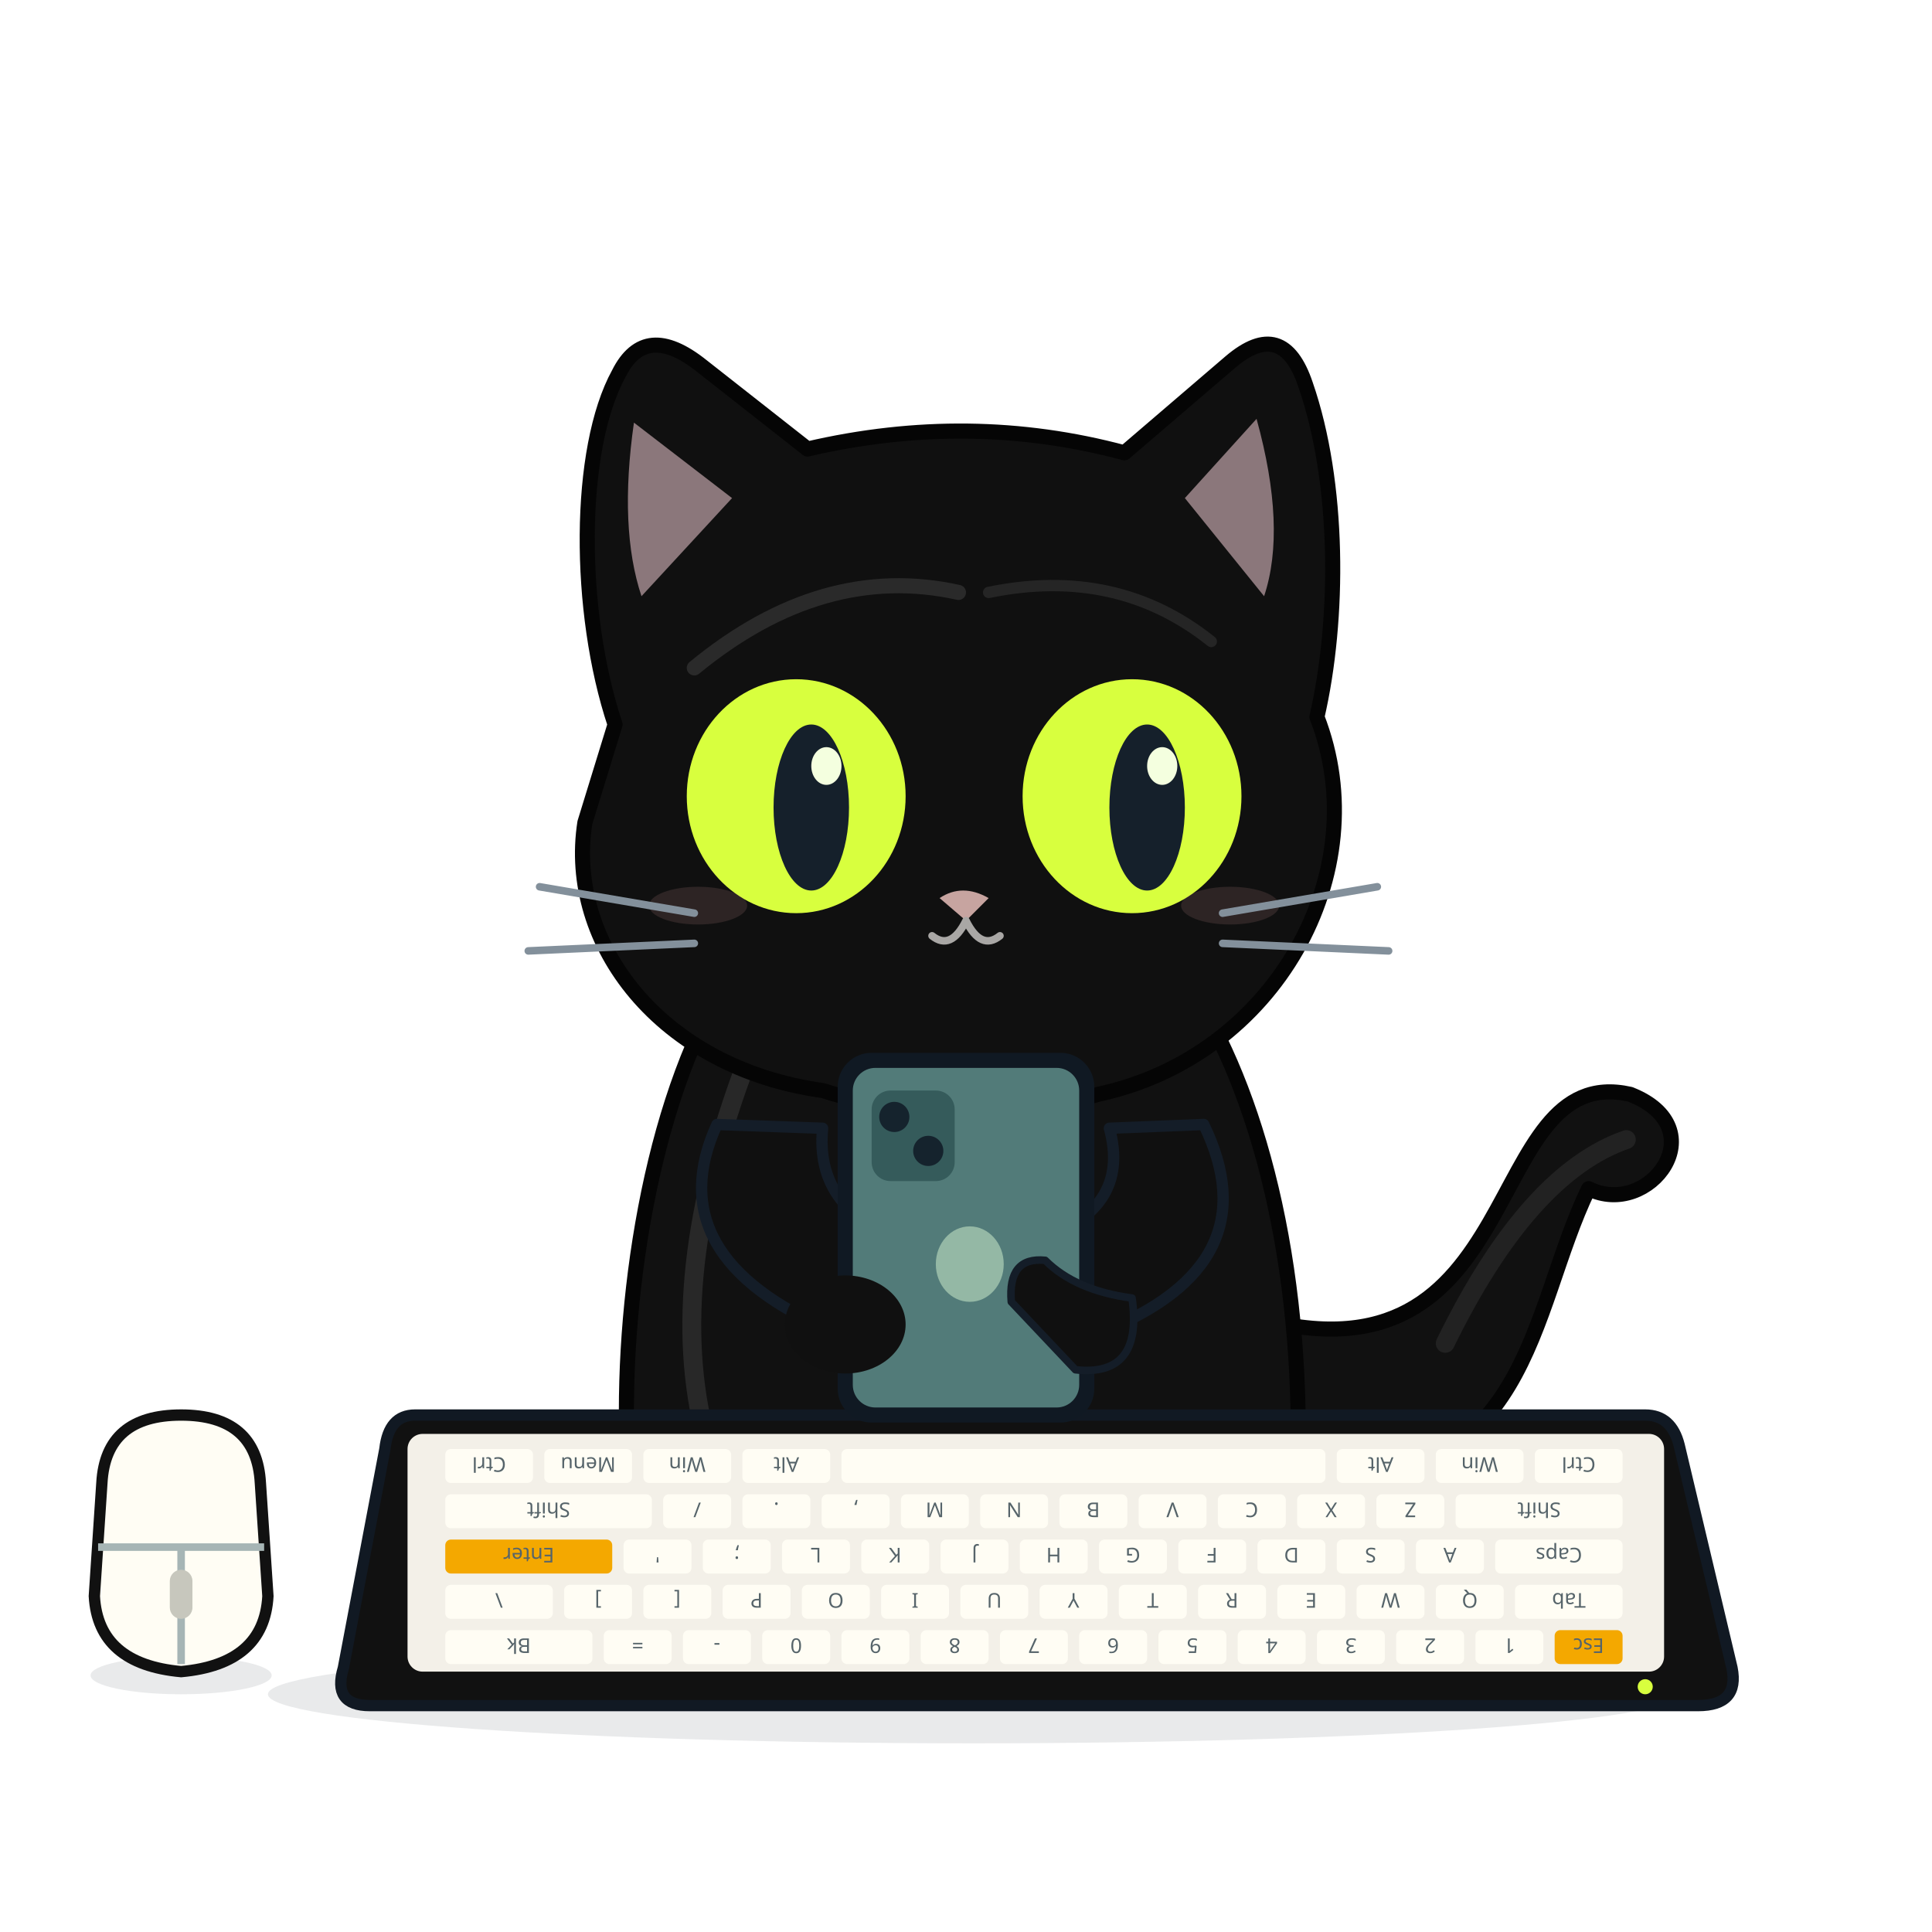
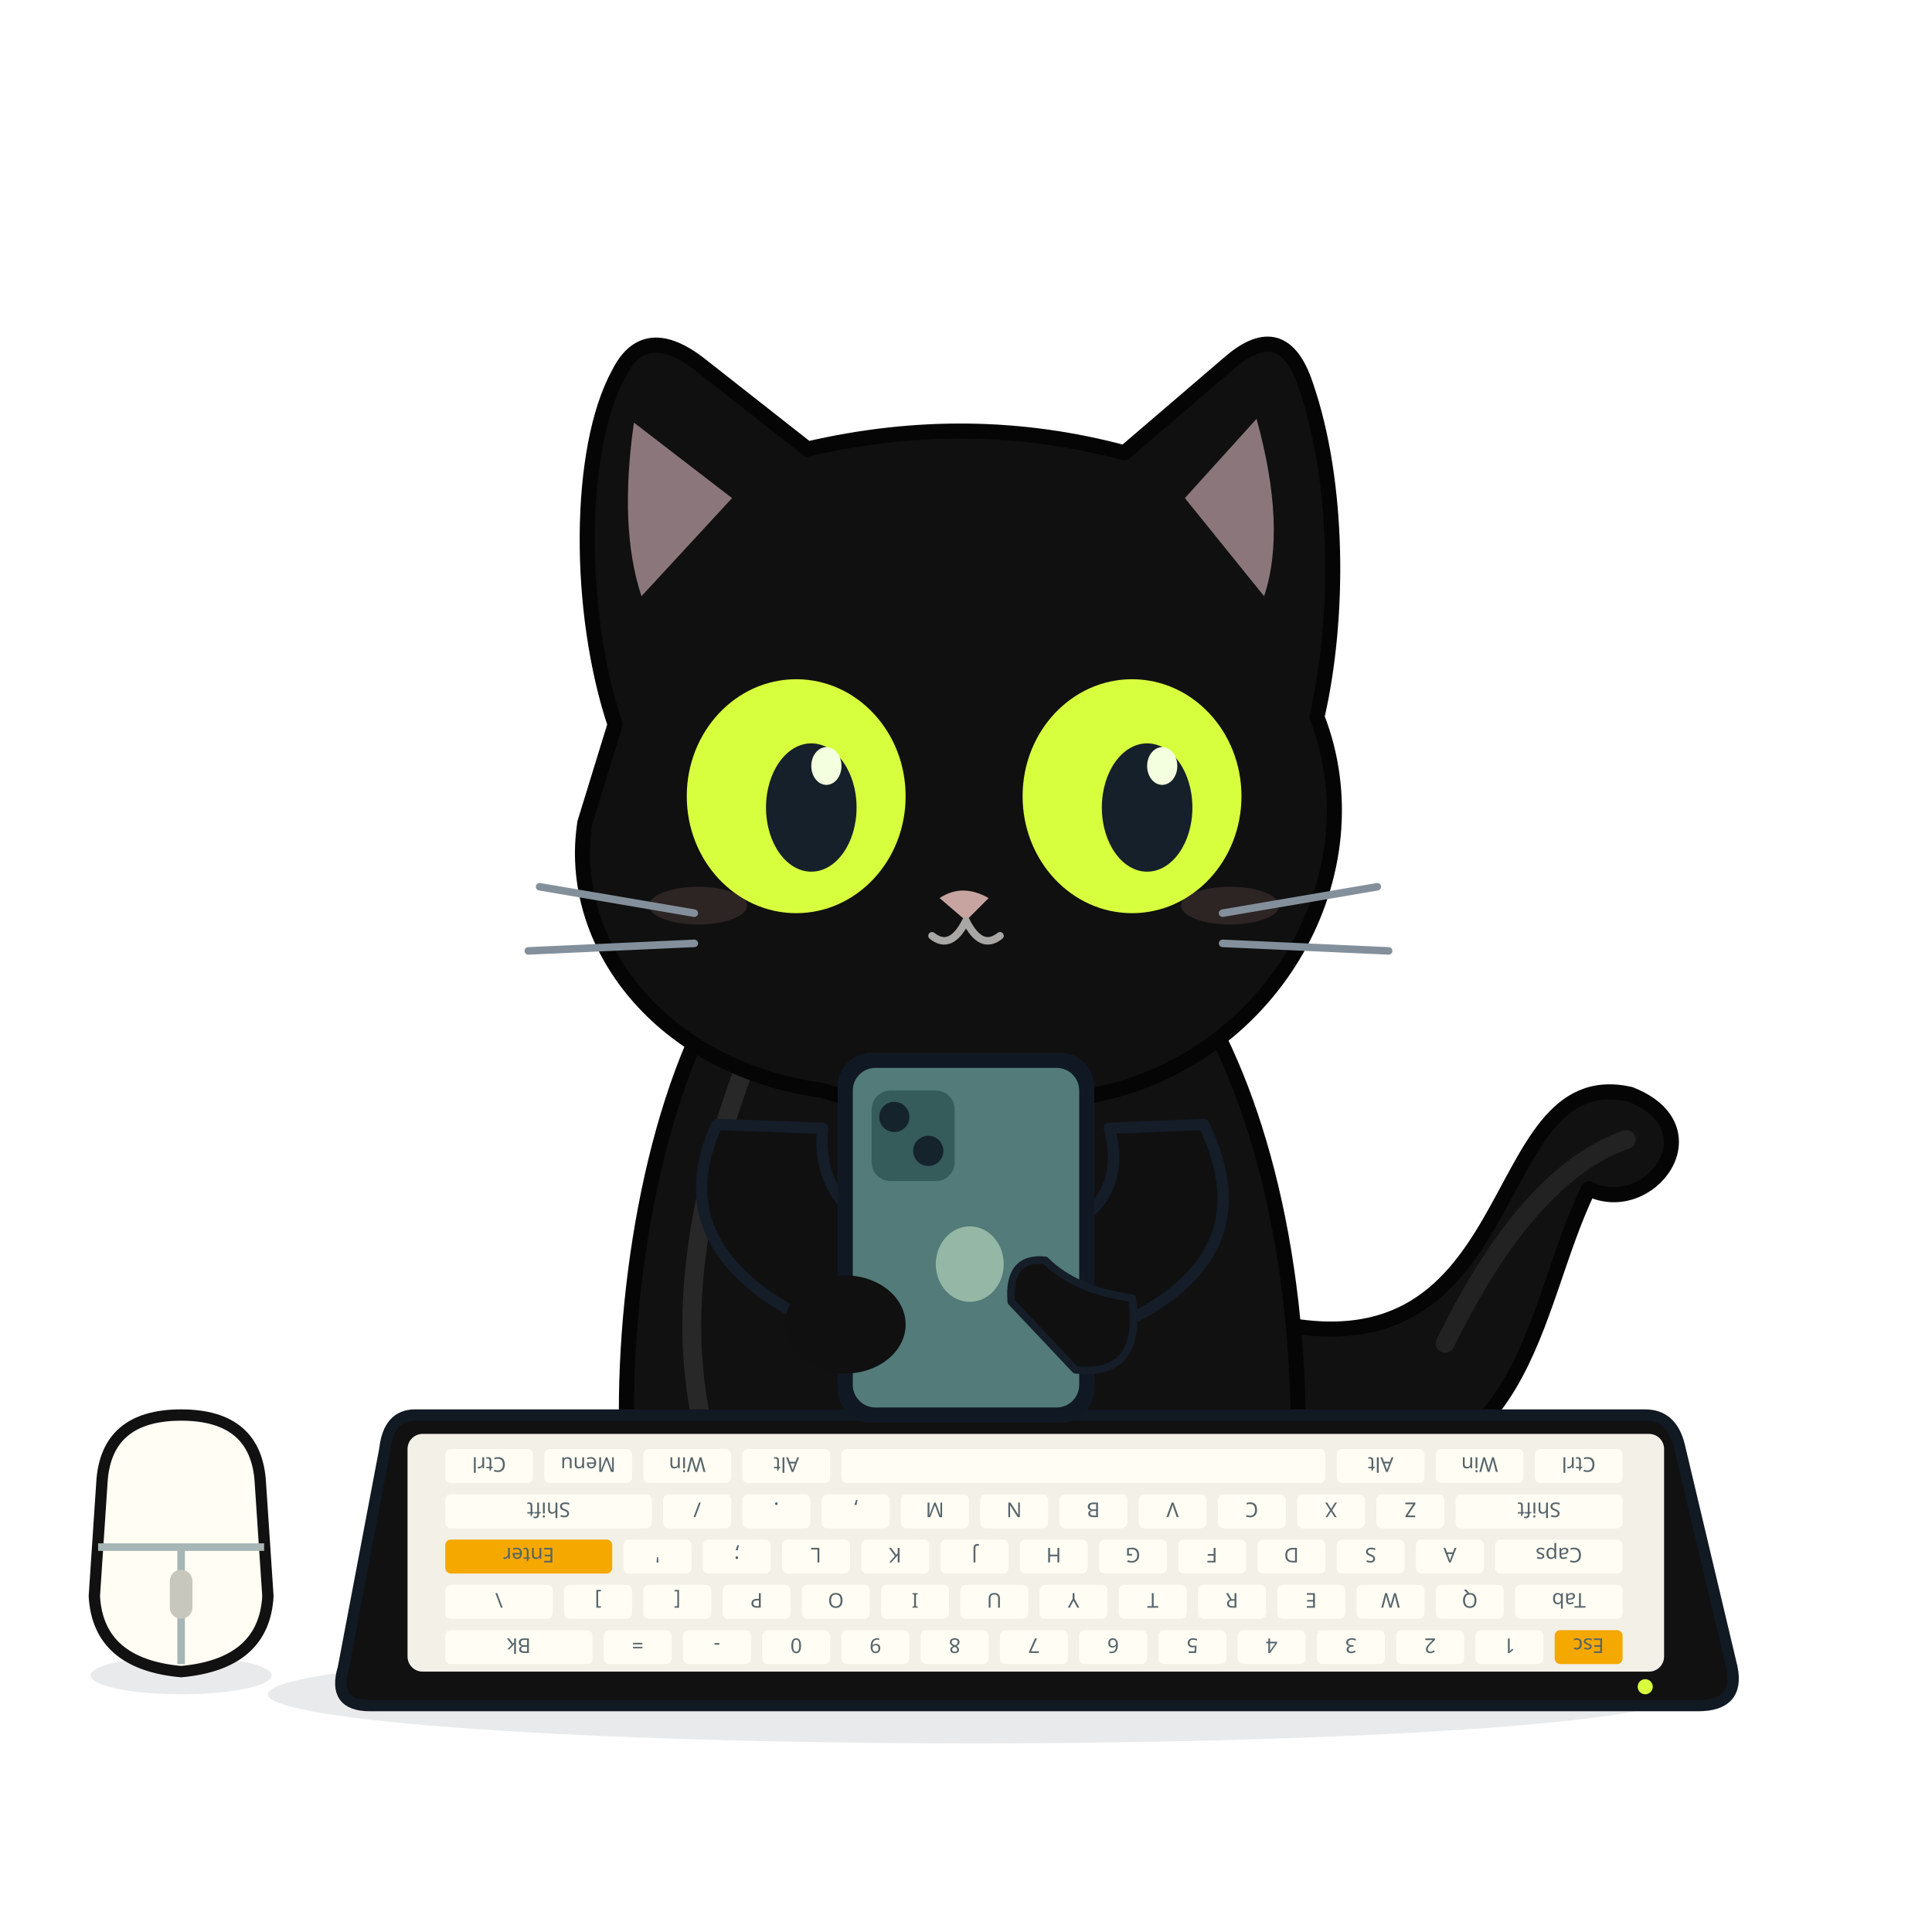
<svg xmlns="http://www.w3.org/2000/svg" width="512" height="512" viewBox="0 0 512 512">
  <ellipse cx="258" cy="449" rx="187" ry="13" fill="#17212d18" />
  <path d="M 332 349 C 406 370 392 281 432 290 C 455 299 437 323 421 315 C 405 348 406 395 345 393 Z" fill="#111111" stroke="#050505" stroke-width="4" stroke-linejoin="round" />
  <path d="M 383 356 Q 405 311 431 302" fill="none" stroke="#222222" stroke-width="5" stroke-linecap="round" />
  <path d="M 198 252 C 176 280 166 332 166 374 Q 163 407 195 413 L 316 413 Q 349 410 344 374 C 343 321 329 278 310 254 Z" fill="#111111" stroke="#050505" stroke-width="4" stroke-linecap="round" stroke-linejoin="round" />
  <path d="M 198 281 Q 176 339 187 381" fill="none" stroke="#282828" stroke-width="5" stroke-linecap="round" stroke-linejoin="round" />
  <ellipse cx="210" cy="398" rx="36" ry="20" fill="#151d28" />
  <ellipse cx="303" cy="398" rx="36" ry="20" fill="#151d28" />
  <path d="M 163 192 C 153 162 153 119 164 99 Q 171 85 186 97 L 214 119 Q 257 109 298 120 L 326 96 Q 340 84 346 102 C 355 128 355 164 349 190 C 365 231 338 280 291 290 Q 256 301 218 289 C 175 283 150 250 155 218 Z" fill="#101010" stroke="#050505" stroke-width="4" stroke-linecap="round" stroke-linejoin="round" />
  <path d="M 168 112 Q 164 140 170 158 L 194 132 Z" fill="#8b777b" stroke="none" stroke-width="1" stroke-linecap="round" stroke-linejoin="round" />
  <path d="M 333 111 Q 341 140 335 158 L 314 132 Z" fill="#8b777b" stroke="none" stroke-width="1" stroke-linecap="round" stroke-linejoin="round" />
-   <path d="M 184 177 Q 218 149 254 157" fill="none" stroke="#2a2a2a" stroke-width="4" stroke-linecap="round" stroke-linejoin="round" />
-   <path d="M 262 157 Q 296 150 321 170" fill="none" stroke="#252525" stroke-width="3" stroke-linecap="round" stroke-linejoin="round" />
  <ellipse cx="211" cy="211" rx="29" ry="31" fill="#d8ff3e" />
-   <ellipse cx="215" cy="214" rx="10" ry="22" fill="#15202b" />
+   <ellipse cx="215" cy="214" rx="12" ry="17" fill="#15202b" />
  <ellipse cx="219" cy="203" rx="4" ry="5" fill="#f4ffdf" />
  <ellipse cx="300" cy="211" rx="29" ry="31" fill="#d8ff3e" />
-   <ellipse cx="304" cy="214" rx="10" ry="22" fill="#15202b" />
+   <ellipse cx="304" cy="214" rx="12" ry="17" fill="#15202b" />
  <ellipse cx="308" cy="203" rx="4" ry="5" fill="#f4ffdf" />
  <ellipse cx="185" cy="240" rx="13" ry="5" fill="#db9e9e24" />
  <ellipse cx="326" cy="240" rx="13" ry="5" fill="#db9e9e24" />
  <path d="M 249 238 Q 255 234 262 238 L 256 244 Z" fill="#c7a4a0" stroke="none" stroke-width="1" stroke-linecap="round" stroke-linejoin="round" />
  <path d="M 256 244 Q 252 252 247 248 M 256 244 Q 260 252 265 248" fill="none" stroke="#a9a7a5" stroke-width="2" stroke-linecap="round" stroke-linejoin="round" />
  <path d="M 184 242 L 143 235" fill="none" stroke="#83909b" stroke-width="2" stroke-linecap="round" stroke-linejoin="round" />
  <path d="M 184 250 L 140 252" fill="none" stroke="#83909b" stroke-width="2" stroke-linecap="round" stroke-linejoin="round" />
  <path d="M 324 242 L 365 235" fill="none" stroke="#83909b" stroke-width="2" stroke-linecap="round" stroke-linejoin="round" />
  <path d="M 324 250 L 368 252" fill="none" stroke="#83909b" stroke-width="2" stroke-linecap="round" stroke-linejoin="round" />
  <path d="M 110 375 L 436 375 Q 443 375 445 383 L 459 442 Q 461 452 450 452 L 98 452 Q 88 452 91 442 L 102 384 Q 103 375 110 375 Z" fill="#111111" stroke="#111923" stroke-width="3" stroke-linecap="round" stroke-linejoin="round" />
  <rect x="108" y="380" width="333" height="63" rx="4" fill="#f3f0e8" />
  <g transform="rotate(180 275 409)">
    <rect x="120" y="377" width="18" height="9" rx="1.5" fill="#f4a800" />
    <text x="129.0" y="383.8" text-anchor="middle" font-family="sans-serif" font-size="5.4" fill="#56646a">Esc</text>
    <rect x="141" y="377" width="18" height="9" rx="1.5" fill="#fffdf4" />
    <text x="150.0" y="383.8" text-anchor="middle" font-family="sans-serif" font-size="5.4" fill="#56646a">1</text>
    <rect x="162" y="377" width="18" height="9" rx="1.5" fill="#fffdf4" />
    <text x="171.0" y="383.8" text-anchor="middle" font-family="sans-serif" font-size="5.4" fill="#56646a">2</text>
    <rect x="183" y="377" width="18" height="9" rx="1.5" fill="#fffdf4" />
    <text x="192.0" y="383.8" text-anchor="middle" font-family="sans-serif" font-size="5.4" fill="#56646a">3</text>
    <rect x="204" y="377" width="18" height="9" rx="1.5" fill="#fffdf4" />
    <text x="213.0" y="383.8" text-anchor="middle" font-family="sans-serif" font-size="5.4" fill="#56646a">4</text>
    <rect x="225" y="377" width="18" height="9" rx="1.5" fill="#fffdf4" />
    <text x="234.0" y="383.8" text-anchor="middle" font-family="sans-serif" font-size="5.4" fill="#56646a">5</text>
    <rect x="246" y="377" width="18" height="9" rx="1.5" fill="#fffdf4" />
    <text x="255.0" y="383.8" text-anchor="middle" font-family="sans-serif" font-size="5.4" fill="#56646a">6</text>
    <rect x="267" y="377" width="18" height="9" rx="1.5" fill="#fffdf4" />
    <text x="276.0" y="383.8" text-anchor="middle" font-family="sans-serif" font-size="5.4" fill="#56646a">7</text>
    <rect x="288" y="377" width="18" height="9" rx="1.5" fill="#fffdf4" />
    <text x="297.0" y="383.8" text-anchor="middle" font-family="sans-serif" font-size="5.4" fill="#56646a">8</text>
    <rect x="309" y="377" width="18" height="9" rx="1.5" fill="#fffdf4" />
    <text x="318.0" y="383.8" text-anchor="middle" font-family="sans-serif" font-size="5.4" fill="#56646a">9</text>
    <rect x="330" y="377" width="18" height="9" rx="1.5" fill="#fffdf4" />
    <text x="339.0" y="383.8" text-anchor="middle" font-family="sans-serif" font-size="5.4" fill="#56646a">0</text>
    <rect x="351" y="377" width="18" height="9" rx="1.5" fill="#fffdf4" />
    <text x="360.0" y="383.8" text-anchor="middle" font-family="sans-serif" font-size="5.4" fill="#56646a">-</text>
    <rect x="372" y="377" width="18" height="9" rx="1.5" fill="#fffdf4" />
    <text x="381.0" y="383.8" text-anchor="middle" font-family="sans-serif" font-size="5.4" fill="#56646a">=</text>
    <rect x="393" y="377" width="39" height="9" rx="1.5" fill="#fffdf4" />
    <text x="412.5" y="383.8" text-anchor="middle" font-family="sans-serif" font-size="5.4" fill="#56646a">Bk</text>
    <rect x="120" y="389" width="28.5" height="9" rx="1.5" fill="#fffdf4" />
    <text x="134.25" y="395.8" text-anchor="middle" font-family="sans-serif" font-size="5.4" fill="#56646a">Tab</text>
    <rect x="151.5" y="389" width="18" height="9" rx="1.5" fill="#fffdf4" />
    <text x="160.5" y="395.8" text-anchor="middle" font-family="sans-serif" font-size="5.4" fill="#56646a">Q</text>
    <rect x="172.5" y="389" width="18" height="9" rx="1.5" fill="#fffdf4" />
    <text x="181.5" y="395.8" text-anchor="middle" font-family="sans-serif" font-size="5.4" fill="#56646a">W</text>
    <rect x="193.5" y="389" width="18" height="9" rx="1.5" fill="#fffdf4" />
    <text x="202.5" y="395.8" text-anchor="middle" font-family="sans-serif" font-size="5.4" fill="#56646a">E</text>
    <rect x="214.5" y="389" width="18" height="9" rx="1.5" fill="#fffdf4" />
    <text x="223.5" y="395.8" text-anchor="middle" font-family="sans-serif" font-size="5.4" fill="#56646a">R</text>
    <rect x="235.5" y="389" width="18" height="9" rx="1.5" fill="#fffdf4" />
    <text x="244.5" y="395.8" text-anchor="middle" font-family="sans-serif" font-size="5.4" fill="#56646a">T</text>
    <rect x="256.5" y="389" width="18" height="9" rx="1.5" fill="#fffdf4" />
    <text x="265.5" y="395.8" text-anchor="middle" font-family="sans-serif" font-size="5.4" fill="#56646a">Y</text>
    <rect x="277.5" y="389" width="18" height="9" rx="1.5" fill="#fffdf4" />
    <text x="286.5" y="395.8" text-anchor="middle" font-family="sans-serif" font-size="5.4" fill="#56646a">U</text>
    <rect x="298.5" y="389" width="18" height="9" rx="1.5" fill="#fffdf4" />
    <text x="307.5" y="395.8" text-anchor="middle" font-family="sans-serif" font-size="5.4" fill="#56646a">I</text>
    <rect x="319.5" y="389" width="18" height="9" rx="1.5" fill="#fffdf4" />
    <text x="328.5" y="395.8" text-anchor="middle" font-family="sans-serif" font-size="5.4" fill="#56646a">O</text>
    <rect x="340.5" y="389" width="18" height="9" rx="1.5" fill="#fffdf4" />
    <text x="349.5" y="395.8" text-anchor="middle" font-family="sans-serif" font-size="5.4" fill="#56646a">P</text>
    <rect x="361.5" y="389" width="18" height="9" rx="1.5" fill="#fffdf4" />
    <text x="370.5" y="395.8" text-anchor="middle" font-family="sans-serif" font-size="5.4" fill="#56646a">[</text>
    <rect x="382.5" y="389" width="18" height="9" rx="1.5" fill="#fffdf4" />
    <text x="391.5" y="395.8" text-anchor="middle" font-family="sans-serif" font-size="5.4" fill="#56646a">]</text>
    <rect x="403.5" y="389" width="28.5" height="9" rx="1.5" fill="#fffdf4" />
    <text x="417.75" y="395.8" text-anchor="middle" font-family="sans-serif" font-size="5.4" fill="#56646a">\</text>
    <rect x="120" y="401" width="33.75" height="9" rx="1.5" fill="#fffdf4" />
    <text x="136.875" y="407.8" text-anchor="middle" font-family="sans-serif" font-size="5.4" fill="#56646a">Caps</text>
    <rect x="156.75" y="401" width="18" height="9" rx="1.5" fill="#fffdf4" />
    <text x="165.75" y="407.8" text-anchor="middle" font-family="sans-serif" font-size="5.4" fill="#56646a">A</text>
    <rect x="177.75" y="401" width="18" height="9" rx="1.5" fill="#fffdf4" />
    <text x="186.75" y="407.8" text-anchor="middle" font-family="sans-serif" font-size="5.4" fill="#56646a">S</text>
    <rect x="198.75" y="401" width="18" height="9" rx="1.5" fill="#fffdf4" />
    <text x="207.75" y="407.8" text-anchor="middle" font-family="sans-serif" font-size="5.4" fill="#56646a">D</text>
    <rect x="219.75" y="401" width="18" height="9" rx="1.5" fill="#fffdf4" />
    <text x="228.75" y="407.8" text-anchor="middle" font-family="sans-serif" font-size="5.4" fill="#56646a">F</text>
    <rect x="240.75" y="401" width="18" height="9" rx="1.5" fill="#fffdf4" />
    <text x="249.75" y="407.8" text-anchor="middle" font-family="sans-serif" font-size="5.4" fill="#56646a">G</text>
    <rect x="261.75" y="401" width="18" height="9" rx="1.5" fill="#fffdf4" />
    <text x="270.75" y="407.8" text-anchor="middle" font-family="sans-serif" font-size="5.4" fill="#56646a">H</text>
    <rect x="282.75" y="401" width="18" height="9" rx="1.5" fill="#fffdf4" />
    <text x="291.75" y="407.8" text-anchor="middle" font-family="sans-serif" font-size="5.4" fill="#56646a">J</text>
    <rect x="303.75" y="401" width="18" height="9" rx="1.5" fill="#fffdf4" />
    <text x="312.75" y="407.8" text-anchor="middle" font-family="sans-serif" font-size="5.4" fill="#56646a">K</text>
    <rect x="324.75" y="401" width="18" height="9" rx="1.5" fill="#fffdf4" />
    <text x="333.75" y="407.8" text-anchor="middle" font-family="sans-serif" font-size="5.4" fill="#56646a">L</text>
    <rect x="345.75" y="401" width="18" height="9" rx="1.5" fill="#fffdf4" />
    <text x="354.75" y="407.8" text-anchor="middle" font-family="sans-serif" font-size="5.4" fill="#56646a">;</text>
    <rect x="366.75" y="401" width="18" height="9" rx="1.5" fill="#fffdf4" />
    <text x="375.75" y="407.8" text-anchor="middle" font-family="sans-serif" font-size="5.4" fill="#56646a">'</text>
    <rect x="387.75" y="401" width="44.25" height="9" rx="1.5" fill="#f4a800" />
    <text x="409.875" y="407.8" text-anchor="middle" font-family="sans-serif" font-size="5.4" fill="#56646a">Enter</text>
    <rect x="120" y="413" width="44.25" height="9" rx="1.5" fill="#fffdf4" />
    <text x="142.125" y="419.8" text-anchor="middle" font-family="sans-serif" font-size="5.4" fill="#56646a">Shift</text>
    <rect x="167.25" y="413" width="18" height="9" rx="1.5" fill="#fffdf4" />
    <text x="176.25" y="419.8" text-anchor="middle" font-family="sans-serif" font-size="5.4" fill="#56646a">Z</text>
    <rect x="188.25" y="413" width="18" height="9" rx="1.5" fill="#fffdf4" />
    <text x="197.25" y="419.8" text-anchor="middle" font-family="sans-serif" font-size="5.4" fill="#56646a">X</text>
    <rect x="209.25" y="413" width="18" height="9" rx="1.5" fill="#fffdf4" />
    <text x="218.25" y="419.8" text-anchor="middle" font-family="sans-serif" font-size="5.4" fill="#56646a">C</text>
    <rect x="230.25" y="413" width="18" height="9" rx="1.5" fill="#fffdf4" />
    <text x="239.25" y="419.8" text-anchor="middle" font-family="sans-serif" font-size="5.4" fill="#56646a">V</text>
    <rect x="251.25" y="413" width="18" height="9" rx="1.5" fill="#fffdf4" />
    <text x="260.25" y="419.8" text-anchor="middle" font-family="sans-serif" font-size="5.4" fill="#56646a">B</text>
    <rect x="272.25" y="413" width="18" height="9" rx="1.5" fill="#fffdf4" />
    <text x="281.25" y="419.8" text-anchor="middle" font-family="sans-serif" font-size="5.4" fill="#56646a">N</text>
    <rect x="293.25" y="413" width="18" height="9" rx="1.5" fill="#fffdf4" />
    <text x="302.25" y="419.8" text-anchor="middle" font-family="sans-serif" font-size="5.4" fill="#56646a">M</text>
    <rect x="314.25" y="413" width="18" height="9" rx="1.5" fill="#fffdf4" />
    <text x="323.25" y="419.8" text-anchor="middle" font-family="sans-serif" font-size="5.4" fill="#56646a">,</text>
    <rect x="335.25" y="413" width="18" height="9" rx="1.5" fill="#fffdf4" />
    <text x="344.25" y="419.8" text-anchor="middle" font-family="sans-serif" font-size="5.4" fill="#56646a">.</text>
    <rect x="356.25" y="413" width="18" height="9" rx="1.5" fill="#fffdf4" />
    <text x="365.25" y="419.8" text-anchor="middle" font-family="sans-serif" font-size="5.4" fill="#56646a">/</text>
    <rect x="377.25" y="413" width="54.75" height="9" rx="1.5" fill="#fffdf4" />
    <text x="404.625" y="419.8" text-anchor="middle" font-family="sans-serif" font-size="5.4" fill="#56646a">Shift</text>
    <rect x="120" y="425" width="23.25" height="9" rx="1.5" fill="#fffdf4" />
    <text x="131.625" y="431.8" text-anchor="middle" font-family="sans-serif" font-size="5.4" fill="#56646a">Ctrl</text>
    <rect x="146.25" y="425" width="23.25" height="9" rx="1.5" fill="#fffdf4" />
    <text x="157.875" y="431.8" text-anchor="middle" font-family="sans-serif" font-size="5.4" fill="#56646a">Win</text>
    <rect x="172.5" y="425" width="23.25" height="9" rx="1.5" fill="#fffdf4" />
    <text x="184.125" y="431.8" text-anchor="middle" font-family="sans-serif" font-size="5.4" fill="#56646a">Alt</text>
    <rect x="198.75" y="425" width="128.25" height="9" rx="1.5" fill="#fffdf4" />
    <text x="262.875" y="431.8" text-anchor="middle" font-family="sans-serif" font-size="5.4" fill="#56646a" />
    <rect x="330.0" y="425" width="23.25" height="9" rx="1.5" fill="#fffdf4" />
    <text x="341.625" y="431.8" text-anchor="middle" font-family="sans-serif" font-size="5.4" fill="#56646a">Alt</text>
    <rect x="356.25" y="425" width="23.25" height="9" rx="1.5" fill="#fffdf4" />
    <text x="367.875" y="431.8" text-anchor="middle" font-family="sans-serif" font-size="5.4" fill="#56646a">Win</text>
    <rect x="382.5" y="425" width="23.25" height="9" rx="1.5" fill="#fffdf4" />
    <text x="394.125" y="431.8" text-anchor="middle" font-family="sans-serif" font-size="5.4" fill="#56646a">Menu</text>
    <rect x="408.75" y="425" width="23.25" height="9" rx="1.5" fill="#fffdf4" />
    <text x="420.375" y="431.8" text-anchor="middle" font-family="sans-serif" font-size="5.4" fill="#56646a">Ctrl</text>
  </g>
  <ellipse cx="436" cy="447" rx="2" ry="2" fill="#d8ff3e" />
  <g transform="translate(0 0)">
    <ellipse cx="48" cy="444" rx="24" ry="5" fill="#17212d18" />
    <path d="M 27 393 Q 28 375 48 375 Q 68 375 69 393 L 71 423 Q 70 441 48 443 Q 26 441 25 423 Z" fill="#fffdf4" stroke="#111111" stroke-width="3" />
    <path d="M 26 410 H 70 M 48 410 V 441" fill="none" stroke="#a6b5b5" stroke-width="2" />
    <rect x="45" y="416" width="6" height="13" rx="3" fill="#c7c7bd" />
  </g>
  <path d="M 190 298 Q 174 333 221 353 L 238 328 Q 216 320 218 299 Z" fill="#101010" stroke="#141d28" stroke-width="3" stroke-linecap="round" stroke-linejoin="round" />
  <path d="M 319 298 Q 337 335 292 353 L 274 329 Q 300 321 294 299 Z" fill="#101010" stroke="#141d28" stroke-width="3" stroke-linecap="round" stroke-linejoin="round" />
  <rect x="222" y="279" width="68" height="98" rx="9" fill="#101923" />
  <rect x="226" y="283" width="60" height="90" rx="6" fill="#527b79" />
  <rect x="231" y="289" width="22" height="24" rx="5" fill="#355b5b" />
  <ellipse cx="237" cy="296" rx="4" ry="4" fill="#15232d" />
  <ellipse cx="246" cy="305" rx="4" ry="4" fill="#15232d" />
  <ellipse cx="257" cy="335" rx="9" ry="10" fill="#94b8a5" />
  <ellipse cx="224" cy="351" rx="16" ry="13" fill="#101010" />
  <path d="M 300 344 Q 285 342 277 334 Q 267 333 268 345 L 285 363 Q 303 365 300 344 Z" fill="#101010" stroke="#141d28" stroke-width="2" stroke-linecap="round" stroke-linejoin="round" />
</svg>
